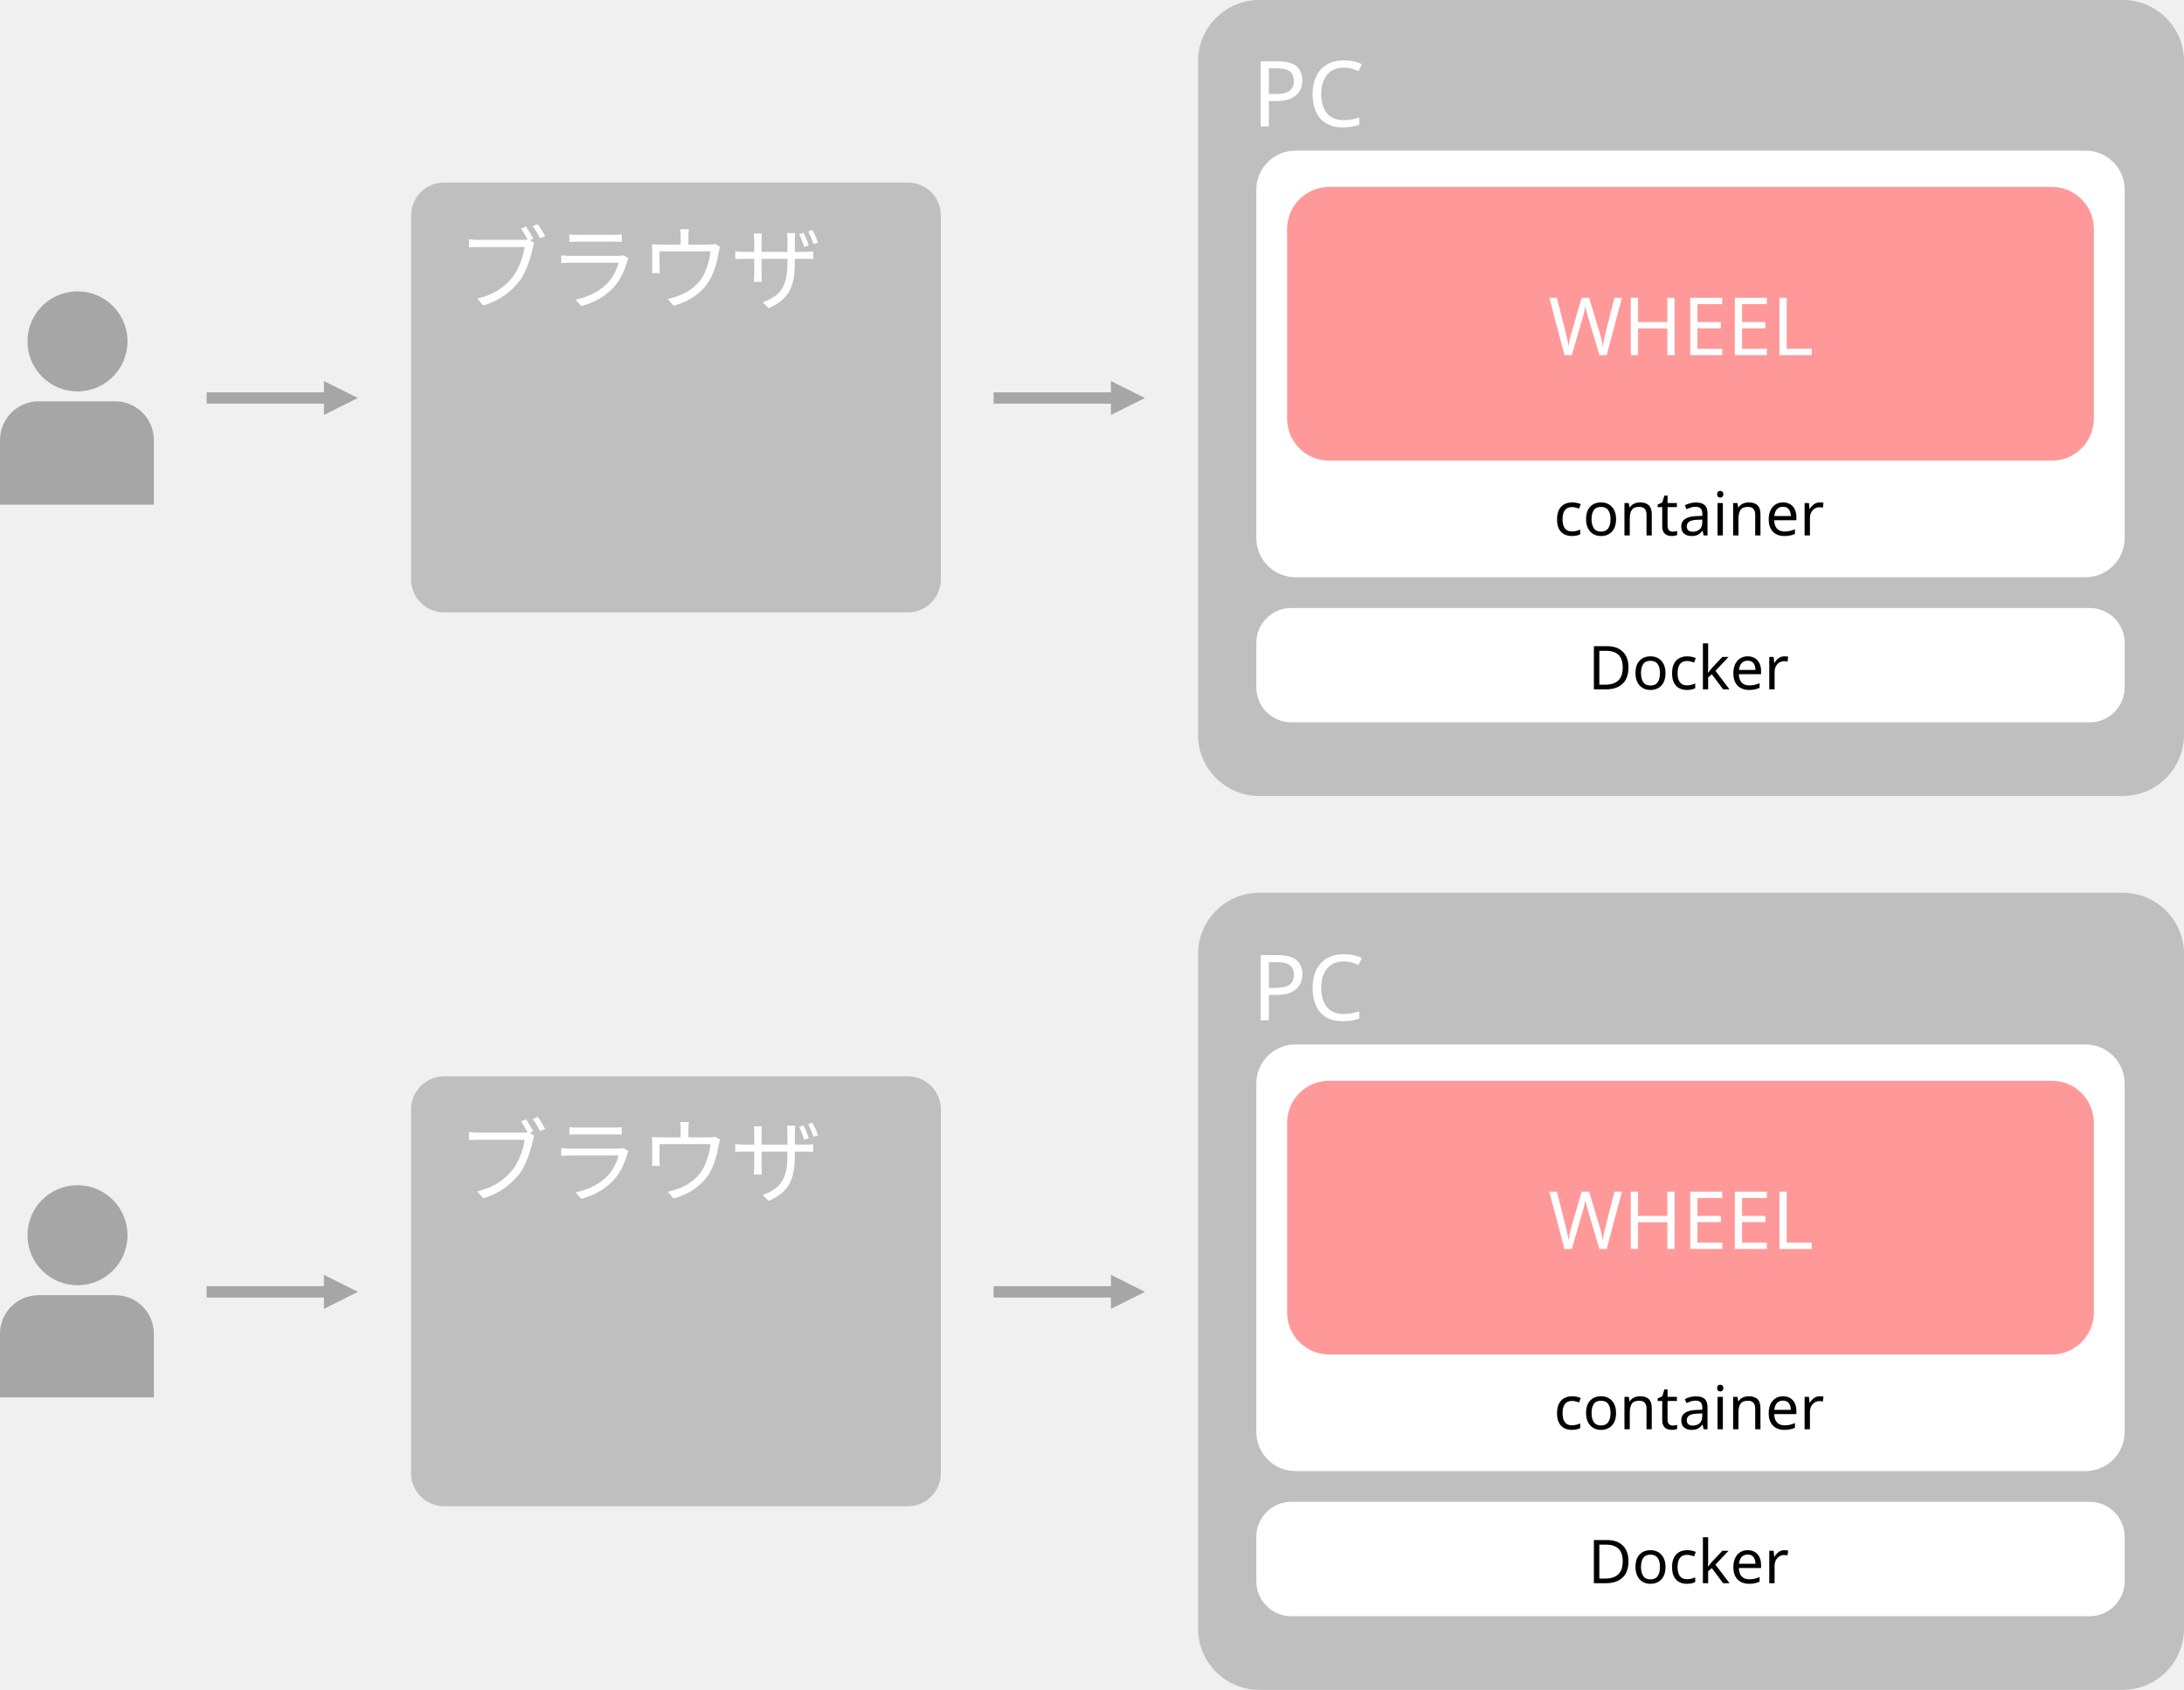
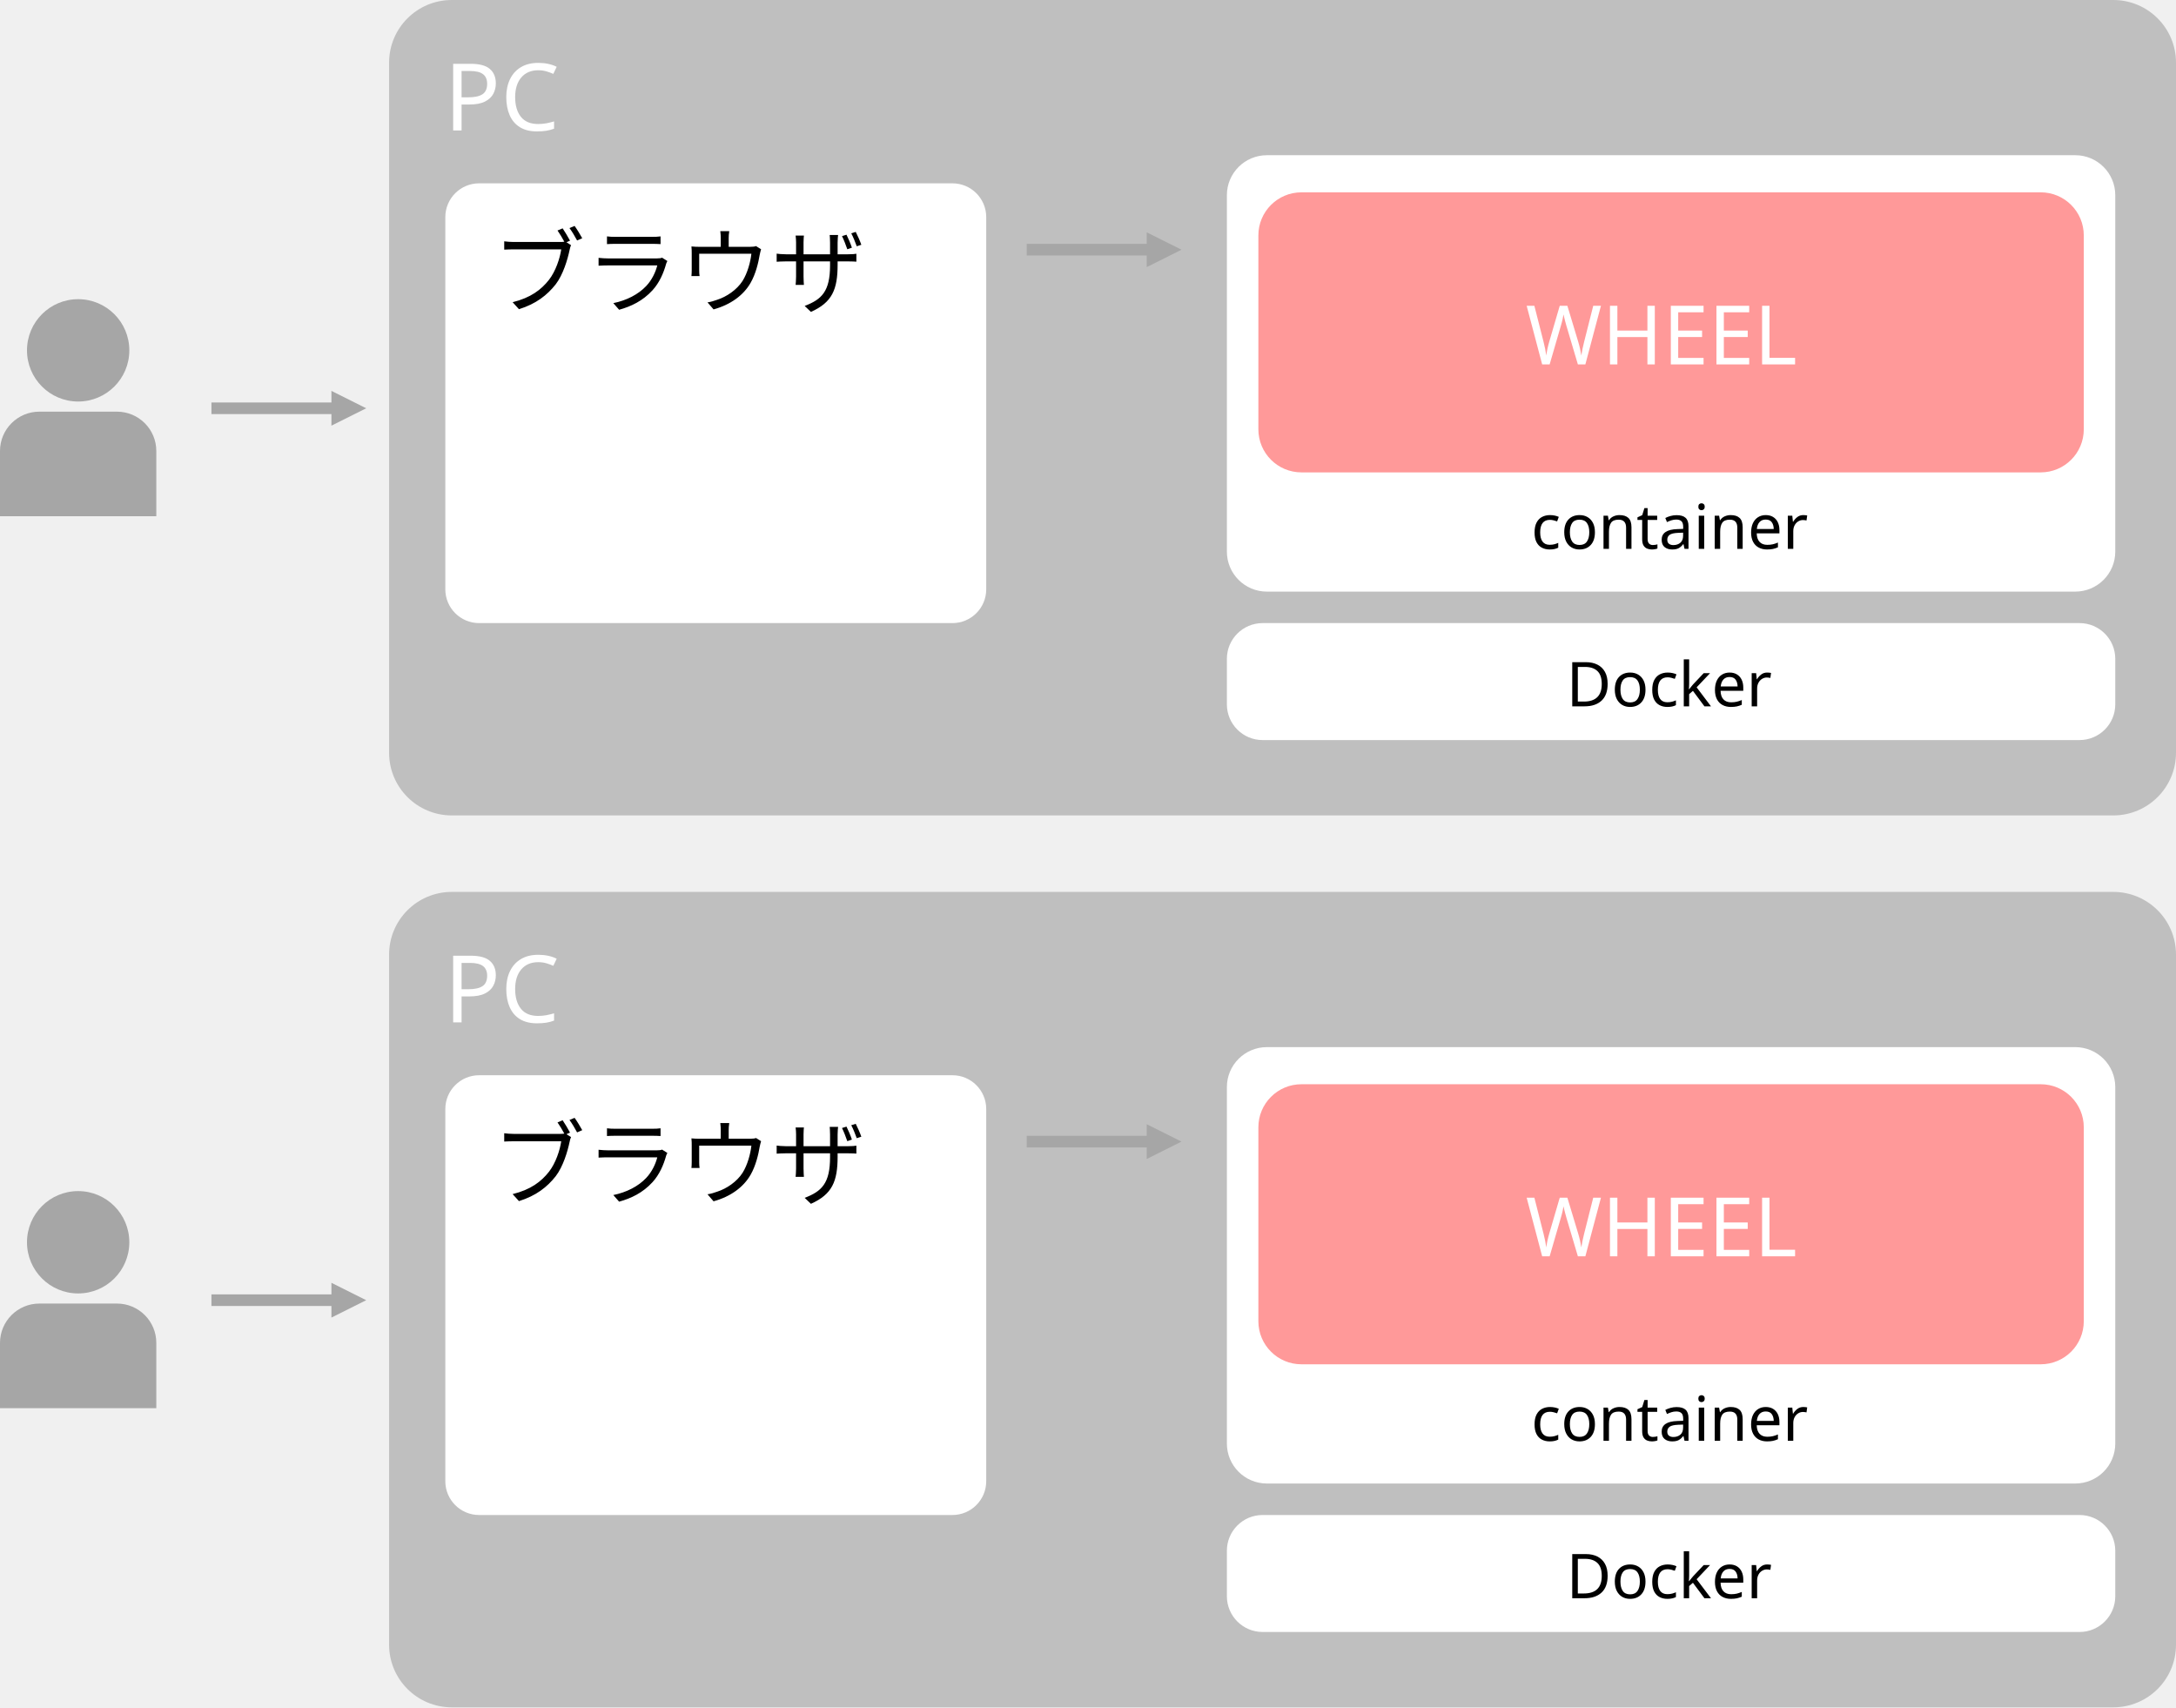
- <svg xmlns="http://www.w3.org/2000/svg" width="496.75" height="384.25" xml:space="preserve" overflow="hidden" version="1.1" id="svg18">
+ <svg xmlns="http://www.w3.org/2000/svg" width="425.7" height="333.96" xml:space="preserve" overflow="hidden" version="1.1" id="svg18">
  <defs id="defs1">
    <clipPath id="clip0">
-       <rect x="1163" y="602" width="1987" height="1537" id="rect1" />
+       <rect x="1215" y="621" width="1935" height="1518" id="rect1" />
    </clipPath>
  </defs>
-   <g clip-path="url(#clip0)" transform="matrix(0.25,0,0,0.25,-290.75,-150.5)" id="g18">
-     <path d="M 2253,657.653 C 2253,626.917 2277.92,602 2308.65,602 h 785.7 c 30.73,0 55.65,24.917 55.65,55.653 v 612.697 c 0,30.73 -24.92,55.65 -55.65,55.65 h -785.7 c -30.73,0 -55.65,-24.92 -55.65,-55.65 z" fill="#bfbfbf" fill-rule="evenodd" id="path1" />
-     <text fill="#ffffff" font-family="'Meiryo UI', 'Meiryo UI_MSFontService', sans-serif" font-weight="400" font-size="83px" transform="translate(2301.89,717)" id="text1">PC</text>
-     <path d="m 2306,1186.78 c 0,-17.55 14.23,-31.78 31.78,-31.78 h 726.44 c 17.55,0 31.78,14.23 31.78,31.78 v 40.44 c 0,17.55 -14.23,31.78 -31.78,31.78 h -726.44 c -17.55,0 -31.78,-14.23 -31.78,-31.78 z" fill="#ffffff" fill-rule="evenodd" id="path2" />
-     <text font-family="'Meiryo UI', 'Meiryo UI_MSFontService', sans-serif" font-weight="400" font-size="55px" transform="translate(2607.79,1229)" id="text2">Docker</text>
-     <path d="M 2306,774.568 C 2306,754.924 2321.92,739 2341.57,739 h 718.86 c 19.65,0 35.57,15.924 35.57,35.568 v 316.862 c 0,19.65 -15.92,35.57 -35.57,35.57 h -718.86 c -19.65,0 -35.57,-15.92 -35.57,-35.57 z" fill="#ffffff" fill-rule="evenodd" id="path3" />
-     <text font-family="'Meiryo UI', 'Meiryo UI_MSFontService', sans-serif" font-weight="400" font-size="55px" transform="translate(2576.57,1089)" id="text3">container</text>
-     <path d="M 2334,810.306 C 2334,789.15 2351.15,772 2372.31,772 h 657.38 c 21.16,0 38.31,17.15 38.31,38.306 v 172.388 c 0,21.156 -17.15,38.306 -38.31,38.306 h -657.38 c -21.16,0 -38.31,-17.15 -38.31,-38.306 z" fill="#ff9999" fill-rule="evenodd" id="path4" />
-     <text fill="#ffffff" font-family="'Meiryo UI', 'Meiryo UI_MSFontService', sans-serif" font-weight="400" font-size="73px" transform="translate(2571.7,925)" id="text4">WHEEL</text>
-     <path d="m 1188,912.5 c 0,-25.129 20.37,-45.5 45.5,-45.5 25.13,0 45.5,20.371 45.5,45.5 0,25.129 -20.37,45.5 -45.5,45.5 -25.13,0 -45.5,-20.371 -45.5,-45.5 z" fill="#a6a6a6" fill-rule="evenodd" id="path5" />
-     <path d="m 1198.28,967 h 69.44 c 19.49,0 35.28,15.834 35.28,35.37 V 1061 h -140 v -58.63 c 0,-19.536 15.79,-35.37 35.28,-35.37 z" fill="#a6a6a6" fill-rule="evenodd" id="path6" />
-     <path d="m 1351,958.844 h 111.87 v 10.312 H 1351 Z m 106.71,-10.313 30.94,15.469 -30.94,15.469 z" fill="#a6a6a6" id="path7" />
-     <path d="m 1537,798.056 c 0,-16.6 13.46,-30.056 30.06,-30.056 h 421.88 c 16.6,0 30.06,13.456 30.06,30.056 v 330.884 c 0,16.6 -13.46,30.06 -30.06,30.06 h -421.88 c -16.6,0 -30.06,-13.46 -30.06,-30.06 z" fill="#bfbfbf" fill-rule="evenodd" id="path8" />
-     <text fill="#ffffff" font-family="'Meiryo UI', 'Meiryo UI_MSFontService', sans-serif" font-weight="400" font-size="83px" transform="translate(1578.87,877)" id="text8">ブラウザ</text>
-     <path d="m 2067,958.844 h 111.87 v 10.312 H 2067 Z m 106.71,-10.313 30.94,15.469 -30.94,15.469 z" fill="#a6a6a6" id="path9" />
-     <path d="m 2253,1469.73 c 0,-30.78 24.95,-55.73 55.73,-55.73 h 785.54 c 30.78,0 55.73,24.95 55.73,55.73 v 613.54 c 0,30.78 -24.95,55.73 -55.73,55.73 h -785.54 c -30.78,0 -55.73,-24.95 -55.73,-55.73 z" fill="#bfbfbf" fill-rule="evenodd" id="path10" />
-     <text fill="#ffffff" font-family="'Meiryo UI', 'Meiryo UI_MSFontService', sans-serif" font-weight="400" font-size="83px" transform="translate(2301.89,1530)" id="text10">PC</text>
-     <path d="m 2306,1999.78 c 0,-17.55 14.23,-31.78 31.78,-31.78 h 726.44 c 17.55,0 31.78,14.23 31.78,31.78 v 40.44 c 0,17.55 -14.23,31.78 -31.78,31.78 h -726.44 c -17.55,0 -31.78,-14.23 -31.78,-31.78 z" fill="#ffffff" fill-rule="evenodd" id="path11" />
-     <text font-family="'Meiryo UI', 'Meiryo UI_MSFontService', sans-serif" font-weight="400" font-size="55px" transform="translate(2607.79,2042)" id="text11">Docker</text>
-     <path d="m 2306,1587.57 c 0,-19.65 15.92,-35.57 35.57,-35.57 h 718.86 c 19.65,0 35.57,15.92 35.57,35.57 v 316.86 c 0,19.65 -15.92,35.57 -35.57,35.57 h -718.86 c -19.65,0 -35.57,-15.92 -35.57,-35.57 z" fill="#ffffff" fill-rule="evenodd" id="path12" />
-     <text font-family="'Meiryo UI', 'Meiryo UI_MSFontService', sans-serif" font-weight="400" font-size="55px" transform="translate(2576.57,1902)" id="text12">container</text>
-     <path d="m 2334,1623.31 c 0,-21.16 17.15,-38.31 38.31,-38.31 h 657.38 c 21.16,0 38.31,17.15 38.31,38.31 v 172.38 c 0,21.16 -17.15,38.31 -38.31,38.31 h -657.38 c -21.16,0 -38.31,-17.15 -38.31,-38.31 z" fill="#ff9999" fill-rule="evenodd" id="path13" />
-     <text fill="#ffffff" font-family="'Meiryo UI', 'Meiryo UI_MSFontService', sans-serif" font-weight="400" font-size="73px" transform="translate(2571.7,1738)" id="text13">WHEEL</text>
-     <path d="m 1188,1725.5 c 0,-25.13 20.37,-45.5 45.5,-45.5 25.13,0 45.5,20.37 45.5,45.5 0,25.13 -20.37,45.5 -45.5,45.5 -25.13,0 -45.5,-20.37 -45.5,-45.5 z" fill="#a6a6a6" fill-rule="evenodd" id="path14" />
-     <path d="m 1198.28,1780 h 69.44 c 19.49,0 35.28,15.67 35.28,34.99 V 1873 h -140 v -58.01 c 0,-19.32 15.79,-34.99 35.28,-34.99 z" fill="#a6a6a6" fill-rule="evenodd" id="path15" />
-     <path d="m 1351,1771.84 h 111.87 v 10.32 H 1351 Z m 106.71,-10.31 30.94,15.47 -30.94,15.47 z" fill="#a6a6a6" id="path16" />
-     <path d="m 1537,1611.06 c 0,-16.6 13.46,-30.06 30.06,-30.06 h 421.88 c 16.6,0 30.06,13.46 30.06,30.06 v 330.88 c 0,16.6 -13.46,30.06 -30.06,30.06 h -421.88 c -16.6,0 -30.06,-13.46 -30.06,-30.06 z" fill="#bfbfbf" fill-rule="evenodd" id="path17" />
-     <text fill="#ffffff" font-family="'Meiryo UI', 'Meiryo UI_MSFontService', sans-serif" font-weight="400" font-size="83px" transform="translate(1578.87,1689)" id="text17">ブラウザ</text>
-     <path d="m 2067,1771.84 h 111.87 v 10.32 H 2067 Z m 106.71,-10.31 30.94,15.47 -30.94,15.47 z" fill="#a6a6a6" id="path18" />
+   <g clip-path="url(#clip0)" transform="matrix(0.22,0,0,0.22,-267.3,-136.62)" id="g18">
+     <path d="m 1561,1469.73 c 0,-30.78 24.95,-55.73 55.73,-55.73 h 1477.54 c 30.78,0 55.73,24.95 55.73,55.73 v 613.54 c 0,30.78 -24.95,55.73 -55.73,55.73 H 1616.73 c -30.78,0 -55.73,-24.95 -55.73,-55.73 z" fill="#bfbfbf" fill-rule="evenodd" id="path1" />
+     <text fill="#ffffff" font-family="'Meiryo UI', 'Meiryo UI_MSFontService', sans-serif" font-weight="400" font-size="83px" transform="translate(1609.93,1530)" id="text1">PC</text>
+     <path d="m 2306,1999.78 c 0,-17.55 14.23,-31.78 31.78,-31.78 h 726.44 c 17.55,0 31.78,14.23 31.78,31.78 v 40.44 c 0,17.55 -14.23,31.78 -31.78,31.78 h -726.44 c -17.55,0 -31.78,-14.23 -31.78,-31.78 z" fill="#ffffff" fill-rule="evenodd" id="path2" />
+     <text font-family="'Meiryo UI', 'Meiryo UI_MSFontService', sans-serif" font-weight="400" font-size="55px" transform="translate(2607.79,2042)" id="text2">Docker</text>
+     <path d="m 2306,1587.57 c 0,-19.65 15.92,-35.57 35.57,-35.57 h 718.86 c 19.65,0 35.57,15.92 35.57,35.57 v 316.86 c 0,19.65 -15.92,35.57 -35.57,35.57 h -718.86 c -19.65,0 -35.57,-15.92 -35.57,-35.57 z" fill="#ffffff" fill-rule="evenodd" id="path3" />
+     <text font-family="'Meiryo UI', 'Meiryo UI_MSFontService', sans-serif" font-weight="400" font-size="55px" transform="translate(2576.57,1902)" id="text3">container</text>
+     <path d="m 2334,1623.31 c 0,-21.16 17.15,-38.31 38.31,-38.31 h 657.38 c 21.16,0 38.31,17.15 38.31,38.31 v 172.38 c 0,21.16 -17.15,38.31 -38.31,38.31 h -657.38 c -21.16,0 -38.31,-17.15 -38.31,-38.31 z" fill="#ff9999" fill-rule="evenodd" id="path4" />
+     <text fill="#ffffff" font-family="'Meiryo UI', 'Meiryo UI_MSFontService', sans-serif" font-weight="400" font-size="73px" transform="translate(2571.7,1738)" id="text4">WHEEL</text>
+     <path d="m 1239,1725.5 c 0,-25.13 20.37,-45.5 45.5,-45.5 25.13,0 45.5,20.37 45.5,45.5 0,25.13 -20.37,45.5 -45.5,45.5 -25.13,0 -45.5,-20.37 -45.5,-45.5 z" fill="#a6a6a6" fill-rule="evenodd" id="path5" />
+     <path d="m 1250.02,1780 h 68.96 c 19.34,0 35.02,15.67 35.02,34.99 V 1873 h -139 v -58.01 c 0,-19.32 15.68,-34.99 35.02,-34.99 z" fill="#a6a6a6" fill-rule="evenodd" id="path6" />
+     <path d="m 1403,1771.84 h 111.87 v 10.32 H 1403 Z m 106.71,-10.31 30.94,15.47 -30.94,15.47 z" fill="#a6a6a6" id="path7" />
+     <path d="m 1611,1607.06 c 0,-16.6 13.46,-30.06 30.06,-30.06 h 420.88 c 16.6,0 30.06,13.46 30.06,30.06 v 330.88 c 0,16.6 -13.46,30.06 -30.06,30.06 h -420.88 c -16.6,0 -30.06,-13.46 -30.06,-30.06 z" fill="#ffffff" fill-rule="evenodd" id="path8" />
+     <text font-family="'Meiryo UI', 'Meiryo UI_MSFontService', sans-serif" font-weight="400" font-size="83px" transform="translate(1652.58,1686)" id="text8">ブラウザ</text>
+     <path d="m 2128,1630.84 h 111.87 v 10.32 H 2128 Z m 106.71,-10.31 30.94,15.47 -30.94,15.47 z" fill="#a6a6a6" id="path9" />
+     <path d="m 1561,676.732 c 0,-30.78 24.95,-55.732 55.73,-55.732 h 1477.54 c 30.78,0 55.73,24.952 55.73,55.732 v 613.538 c 0,30.78 -24.95,55.73 -55.73,55.73 H 1616.73 c -30.78,0 -55.73,-24.95 -55.73,-55.73 z" fill="#bfbfbf" fill-rule="evenodd" id="path10" />
+     <text fill="#ffffff" font-family="'Meiryo UI', 'Meiryo UI_MSFontService', sans-serif" font-weight="400" font-size="83px" transform="translate(1609.93,737)" id="text10">PC</text>
+     <path d="m 2306,1206.78 c 0,-17.55 14.23,-31.78 31.78,-31.78 h 726.44 c 17.55,0 31.78,14.23 31.78,31.78 v 40.44 c 0,17.55 -14.23,31.78 -31.78,31.78 h -726.44 c -17.55,0 -31.78,-14.23 -31.78,-31.78 z" fill="#ffffff" fill-rule="evenodd" id="path11" />
+     <text font-family="'Meiryo UI', 'Meiryo UI_MSFontService', sans-serif" font-weight="400" font-size="55px" transform="translate(2607.79,1249)" id="text11">Docker</text>
+     <path d="M 2306,794.568 C 2306,774.924 2321.92,759 2341.57,759 h 718.86 c 19.65,0 35.57,15.924 35.57,35.568 v 316.862 c 0,19.65 -15.92,35.57 -35.57,35.57 h -718.86 c -19.65,0 -35.57,-15.92 -35.57,-35.57 z" fill="#ffffff" fill-rule="evenodd" id="path12" />
+     <text font-family="'Meiryo UI', 'Meiryo UI_MSFontService', sans-serif" font-weight="400" font-size="55px" transform="translate(2576.57,1109)" id="text12">container</text>
+     <path d="M 2334,830.306 C 2334,809.15 2351.15,792 2372.31,792 h 657.38 c 21.16,0 38.31,17.15 38.31,38.306 v 172.384 c 0,21.16 -17.15,38.31 -38.31,38.31 h -657.38 c -21.16,0 -38.31,-17.15 -38.31,-38.31 z" fill="#ff9999" fill-rule="evenodd" id="path13" />
+     <text fill="#ffffff" font-family="'Meiryo UI', 'Meiryo UI_MSFontService', sans-serif" font-weight="400" font-size="73px" transform="translate(2571.7,945)" id="text13">WHEEL</text>
+     <path d="m 1239,932.5 c 0,-25.129 20.37,-45.5 45.5,-45.5 25.13,0 45.5,20.371 45.5,45.5 0,25.129 -20.37,45.5 -45.5,45.5 -25.13,0 -45.5,-20.371 -45.5,-45.5 z" fill="#a6a6a6" fill-rule="evenodd" id="path14" />
+     <path d="m 1250.02,987 h 68.96 c 19.34,0 35.02,15.67 35.02,34.99 V 1080 h -139 v -58.01 c 0,-19.32 15.68,-34.99 35.02,-34.99 z" fill="#a6a6a6" fill-rule="evenodd" id="path15" />
+     <path d="m 1403,978.844 h 111.87 v 10.313 L 1403,989.156 Z m 106.71,-10.312 30.94,15.469 -30.94,15.468 z" fill="#a6a6a6" id="path16" />
+     <path d="M 1611,814.056 C 1611,797.457 1624.46,784 1641.06,784 h 420.88 c 16.6,0 30.06,13.457 30.06,30.056 v 330.884 c 0,16.6 -13.46,30.06 -30.06,30.06 h -420.88 c -16.6,0 -30.06,-13.46 -30.06,-30.06 z" fill="#ffffff" fill-rule="evenodd" id="path17" />
+     <text font-family="'Meiryo UI', 'Meiryo UI_MSFontService', sans-serif" font-weight="400" font-size="83px" transform="translate(1652.58,893)" id="text17">ブラウザ</text>
+     <path d="m 2128,837.844 h 111.87 v 10.312 H 2128 Z m 106.71,-10.313 30.94,15.469 -30.94,15.469 z" fill="#a6a6a6" id="path18" />
  </g>
</svg>
